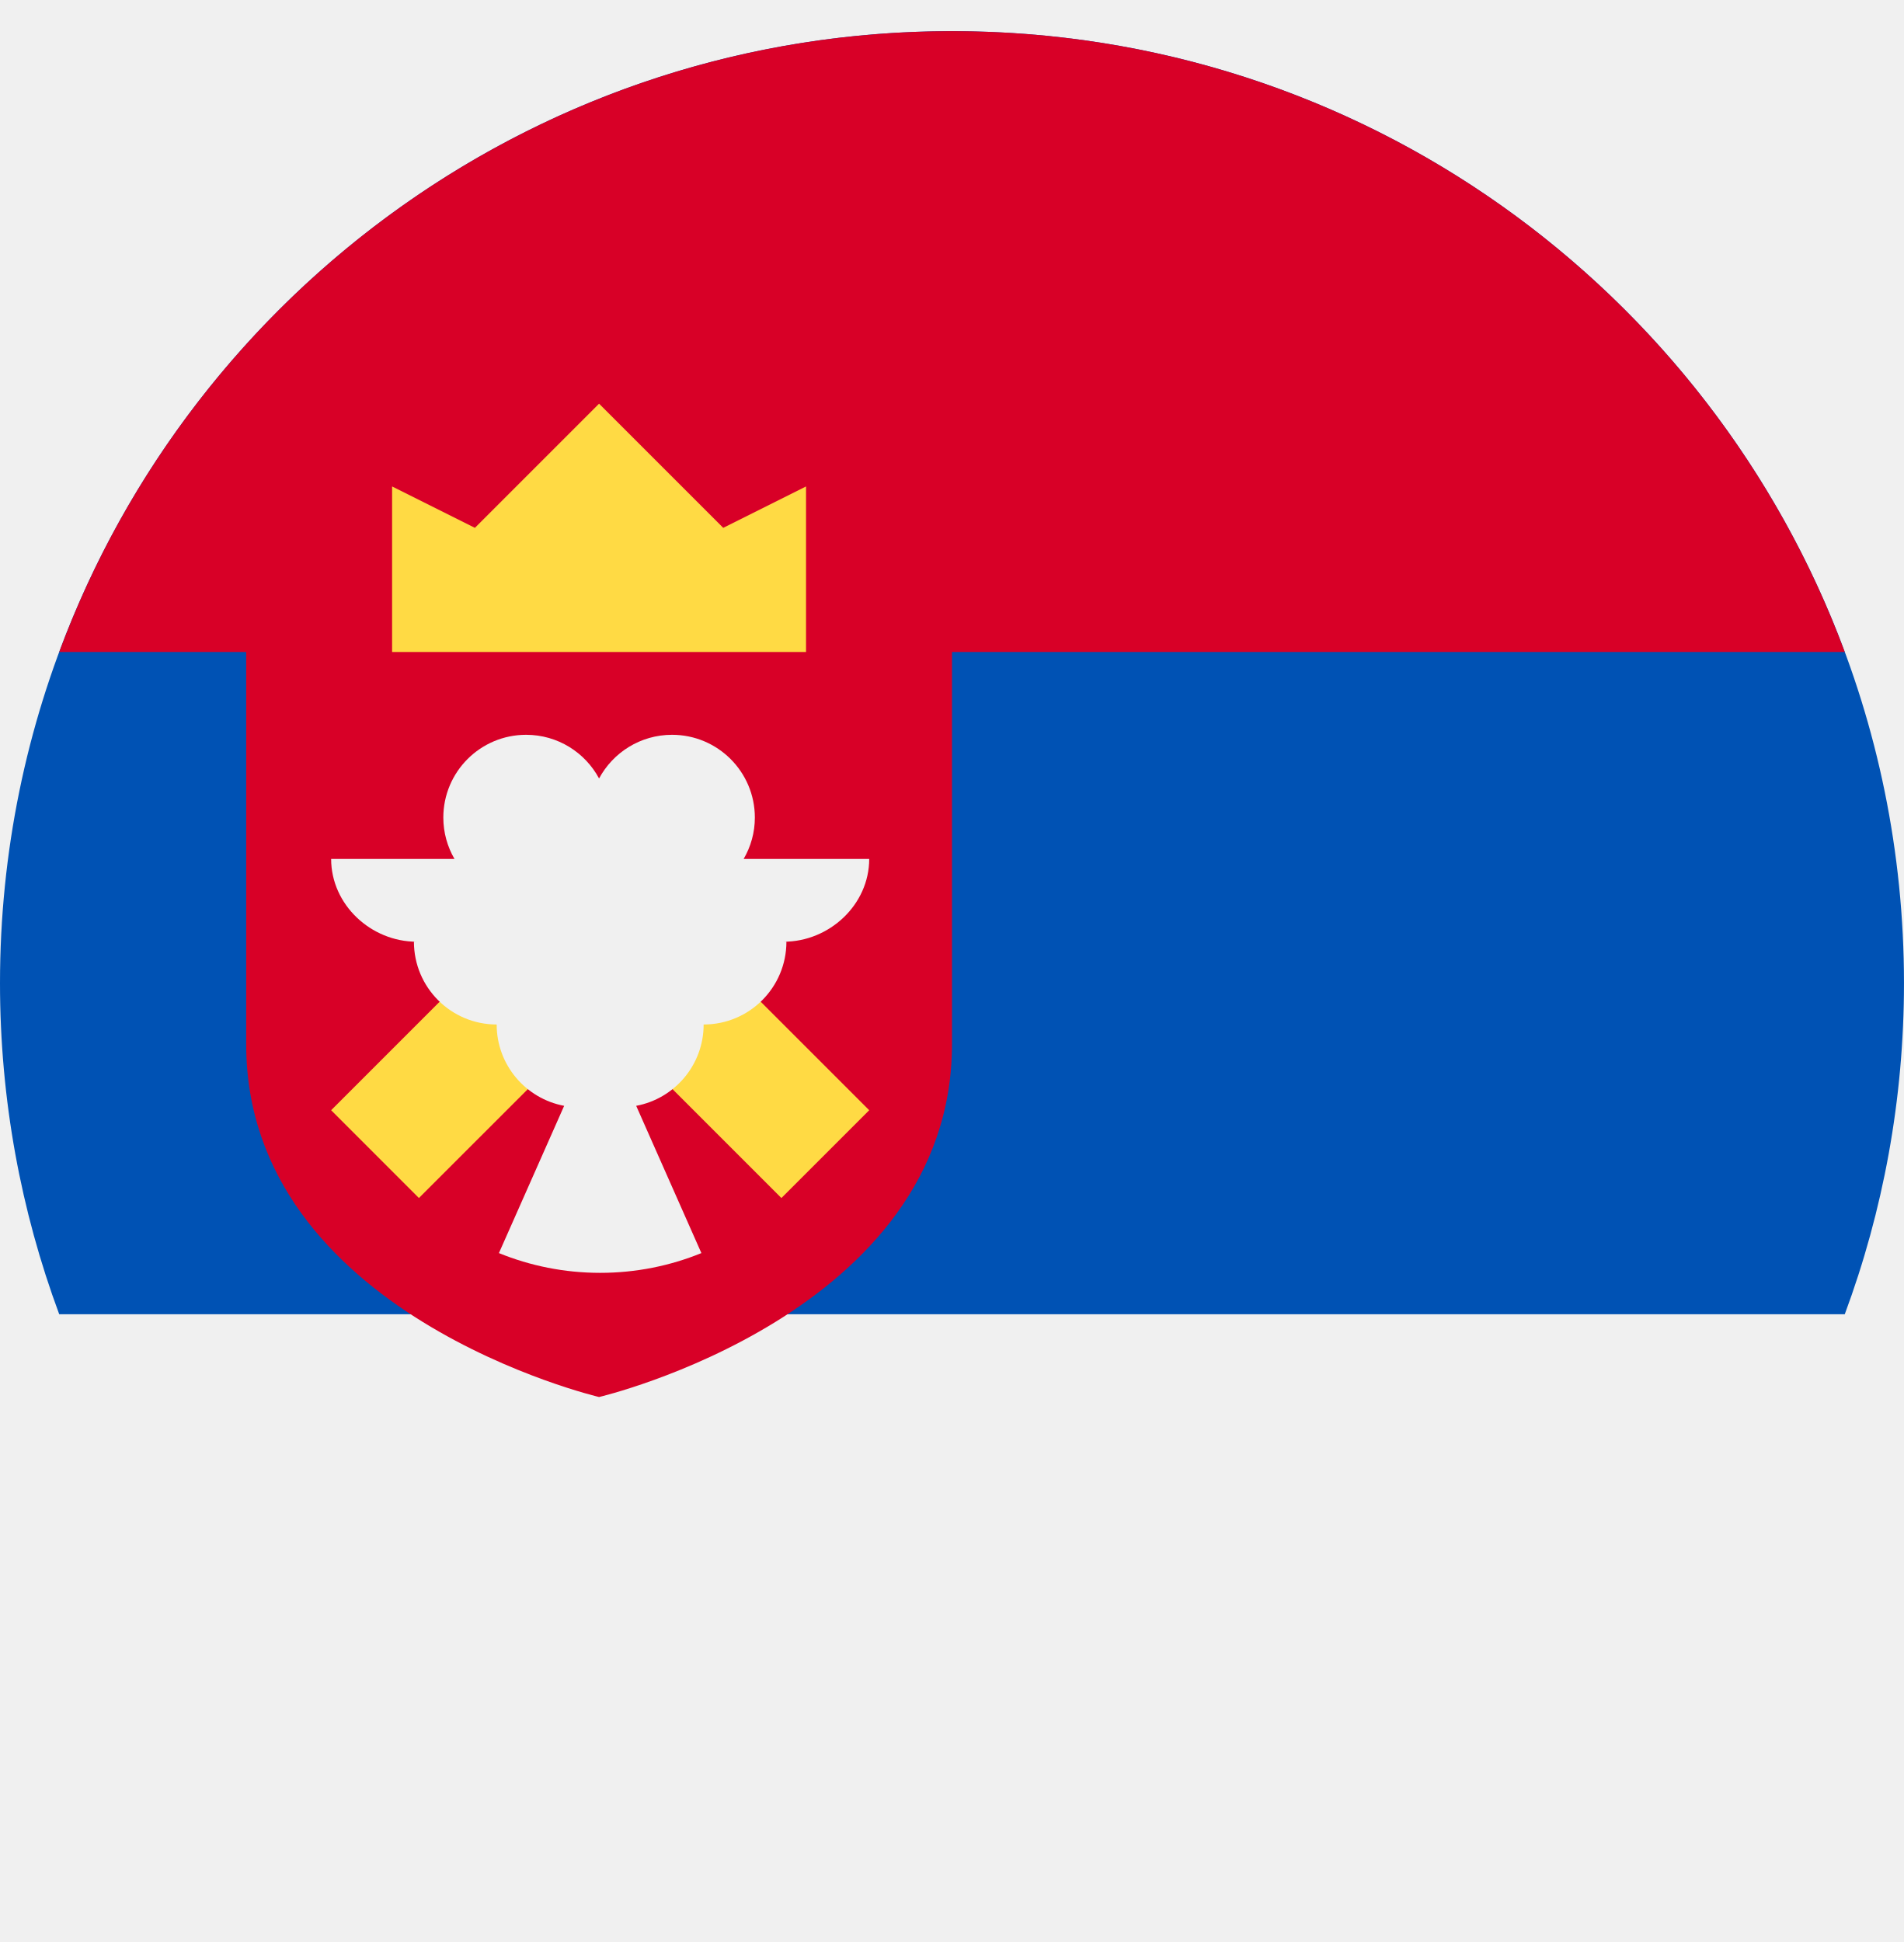
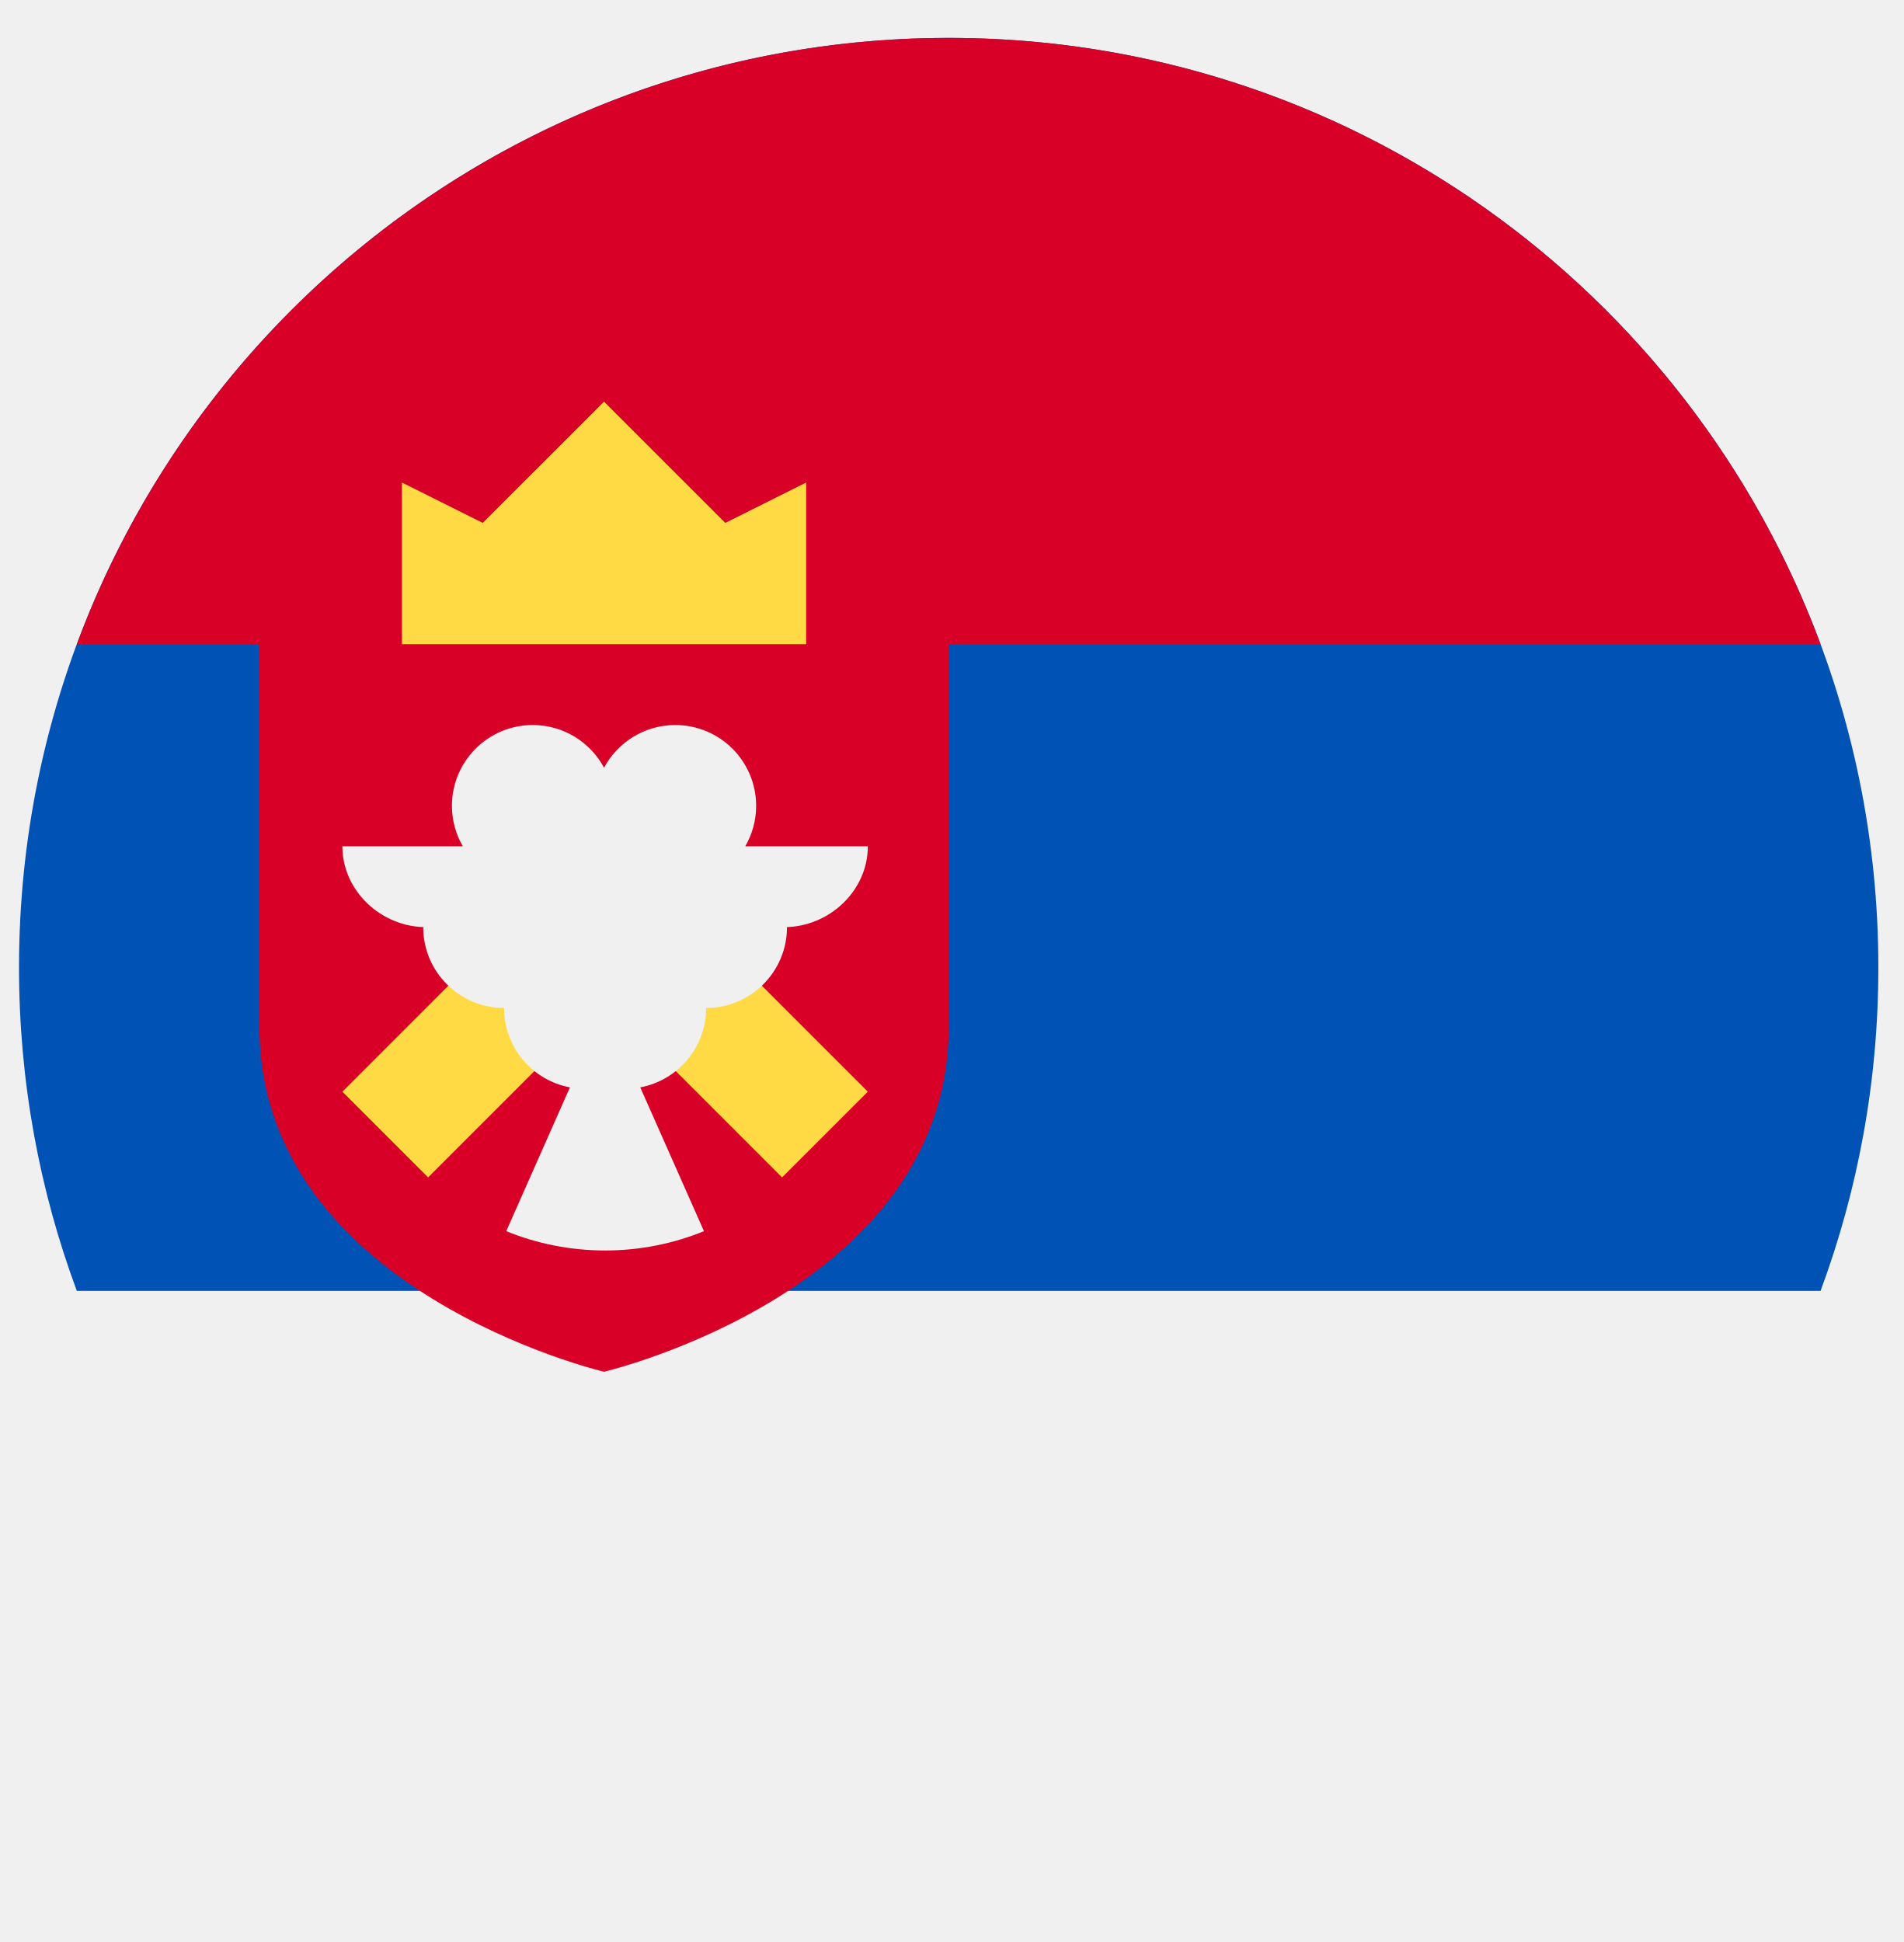
- <svg xmlns="http://www.w3.org/2000/svg" width="50" height="51" viewBox="0 0 50 51" fill="none">
-   <g clip-path="url(#clip0_186_219)">
-     <path d="M25 50.818C38.807 50.818 50 39.625 50 25.818C50 12.011 38.807 0.818 25 0.818C11.193 0.818 0 12.011 0 25.818C0 39.625 11.193 50.818 25 50.818Z" fill="#F0F0F0" />
-     <path d="M25 0.818C11.193 0.818 0 12.011 0 25.818C0 28.876 0.55 31.806 1.555 34.514H48.445C49.45 31.806 50 28.876 50 25.818C50 12.011 38.807 0.818 25 0.818Z" fill="#0052B4" />
-     <path d="M25 0.818C14.251 0.818 5.087 7.603 1.555 17.123H48.445C44.913 7.603 35.749 0.818 25 0.818V0.818Z" fill="#D80027" />
-     <path d="M6.465 14.949V27.42C6.465 34.514 15.732 36.688 15.732 36.688C15.732 36.688 25 34.514 25 27.42V14.949H6.465Z" fill="#D80027" />
-     <path d="M10.297 17.122H21.167V12.775L18.993 13.862L15.732 10.601L12.471 13.862L10.297 12.775V17.122Z" fill="#FFDA44" />
-     <path d="M22.826 29.156L15.761 22.091L8.696 29.156L11.001 31.462L15.761 26.703L20.52 31.462L22.826 29.156Z" fill="#FFDA44" />
-     <path d="M22.826 22.557H19.529C19.715 22.237 19.823 21.867 19.823 21.471C19.823 20.27 18.849 19.297 17.649 19.297C16.819 19.297 16.099 19.761 15.732 20.444C15.366 19.761 14.645 19.297 13.816 19.297C12.615 19.297 11.642 20.27 11.642 21.471C11.642 21.867 11.75 22.238 11.935 22.557H8.696C8.696 23.758 9.741 24.731 10.942 24.731H10.87C10.87 25.932 11.843 26.905 13.043 26.905C13.043 27.968 13.807 28.852 14.815 29.041L13.102 32.908C13.923 33.242 14.82 33.427 15.761 33.427C16.701 33.427 17.599 33.242 18.419 32.908L16.707 29.041C17.715 28.852 18.478 27.968 18.478 26.905C19.679 26.905 20.652 25.932 20.652 24.731H20.58C21.78 24.731 22.826 23.758 22.826 22.557V22.557Z" fill="#F0F0F0" />
+ <svg xmlns="http://www.w3.org/2000/svg" width="50" height="51" viewBox="0 0 72 71" fill="none">
+   <g clip-path="url(#clip0_411_495)">
+     <path d="M35.875 70.526C55.291 70.526 71.031 54.786 71.031 35.369C71.031 15.953 55.291 0.213 35.875 0.213C16.459 0.213 0.719 15.953 0.719 35.369C0.719 54.786 16.459 70.526 35.875 70.526Z" fill="#F0F0F0" />
+     <path d="M35.875 0.213C16.459 0.213 0.719 15.953 0.719 35.369C0.719 39.67 1.492 43.789 2.905 47.597H68.845C70.258 43.789 71.031 39.67 71.031 35.369C71.031 15.953 55.291 0.213 35.875 0.213Z" fill="#0052B4" />
+     <path d="M35.875 0.213C20.759 0.213 7.873 9.754 2.905 23.141H68.844C63.877 9.754 50.991 0.213 35.875 0.213V0.213Z" fill="#D80027" />
+     <path d="M9.81 20.084V37.622C9.81 47.598 22.842 50.655 22.842 50.655C22.842 50.655 35.875 47.598 35.875 37.622V20.084H9.81Z" fill="#D80027" />
+     <path d="M15.199 23.141H30.485V17.027L27.428 18.555L22.842 13.97L18.256 18.555L15.199 17.027V23.141Z" fill="#FFDA44" />
+     <path d="M32.818 40.064L22.882 30.128L12.947 40.064L16.189 43.306L22.882 36.613L29.575 43.306L32.818 40.064Z" fill="#FFDA44" />
+     <path d="M32.818 30.784H28.182C28.443 30.334 28.594 29.813 28.594 29.256C28.594 27.567 27.226 26.198 25.537 26.198C24.371 26.198 23.358 26.852 22.842 27.812C22.327 26.852 21.314 26.198 20.147 26.198C18.459 26.198 17.09 27.567 17.09 29.256C17.09 29.813 17.242 30.334 17.502 30.784H12.947C12.947 32.472 14.417 33.841 16.106 33.841H16.004C16.004 35.529 17.372 36.898 19.061 36.898C19.061 38.393 20.135 39.635 21.552 39.901L19.144 45.339C20.298 45.809 21.56 46.069 22.882 46.069C24.205 46.069 25.467 45.809 26.621 45.339L24.212 39.901C25.63 39.635 26.704 38.393 26.704 36.898C28.392 36.898 29.761 35.529 29.761 33.841H29.659C31.347 33.841 32.818 32.472 32.818 30.784V30.784Z" fill="#F0F0F0" />
  </g>
  <defs>
-     <clipPath id="clip0_186_219">
-       <rect width="50" height="50" fill="white" transform="translate(0 0.818176)" />
+     <clipPath id="clip0_411_495">
+       <rect width="70.312" height="70.312" fill="white" transform="translate(0.71875 0.213074)" />
    </clipPath>
  </defs>
</svg>
